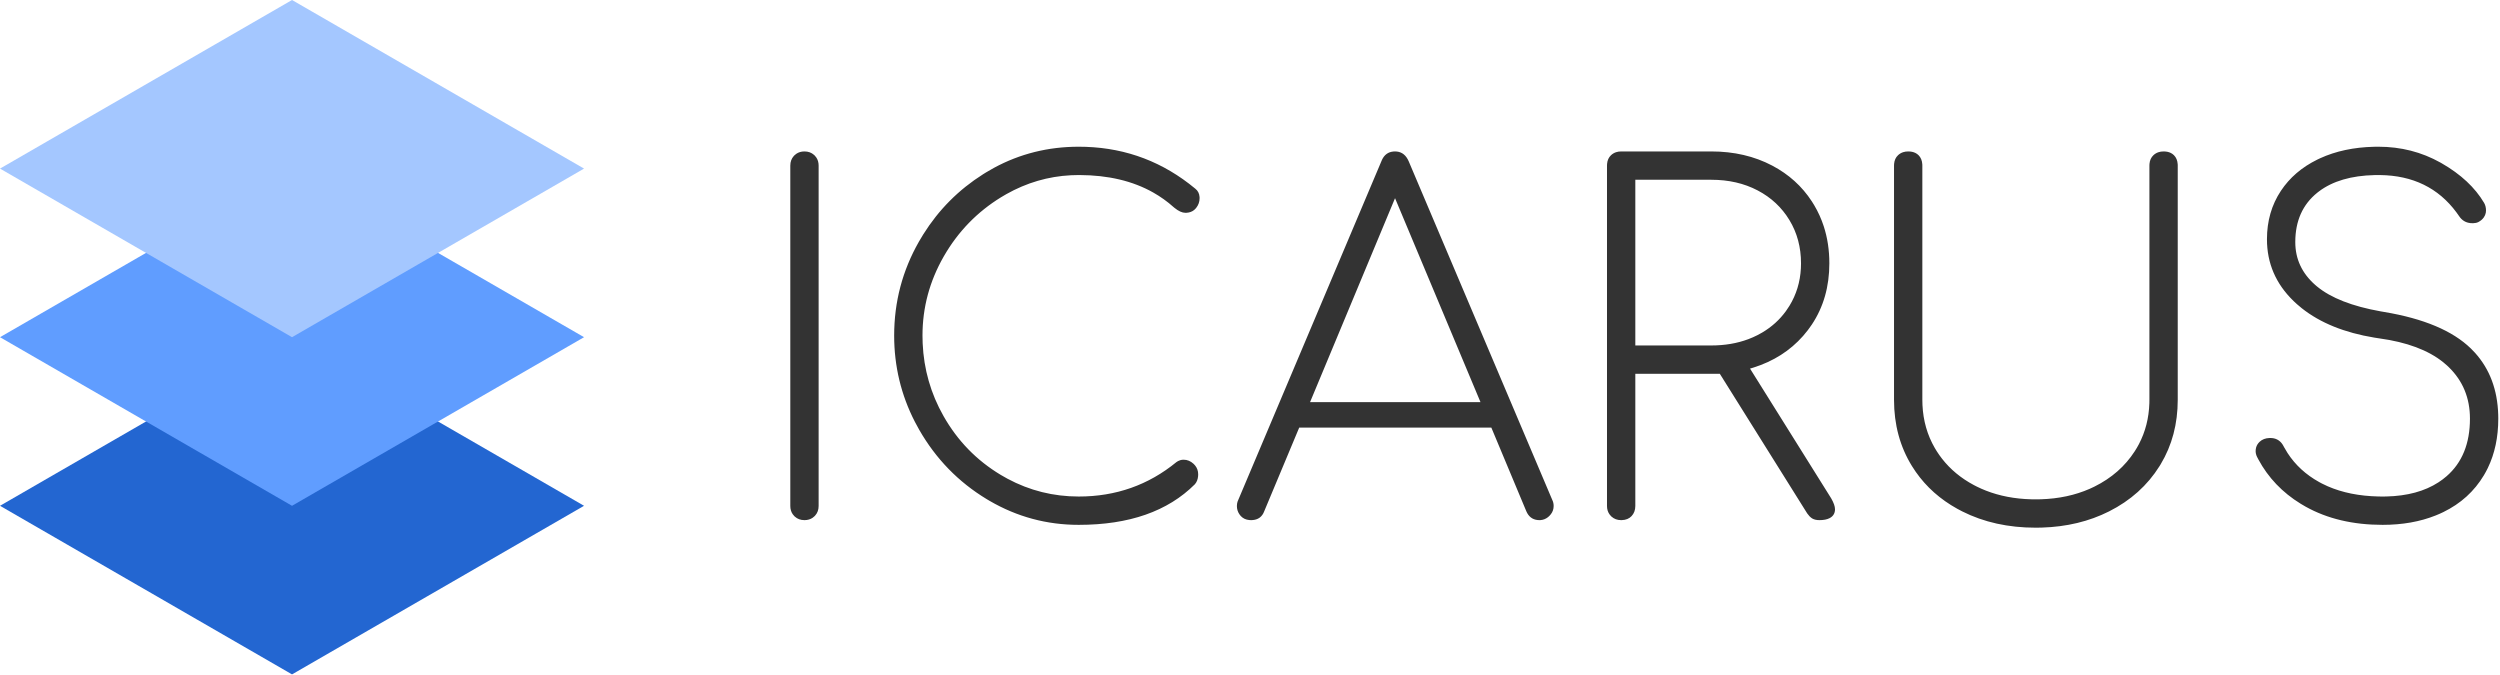
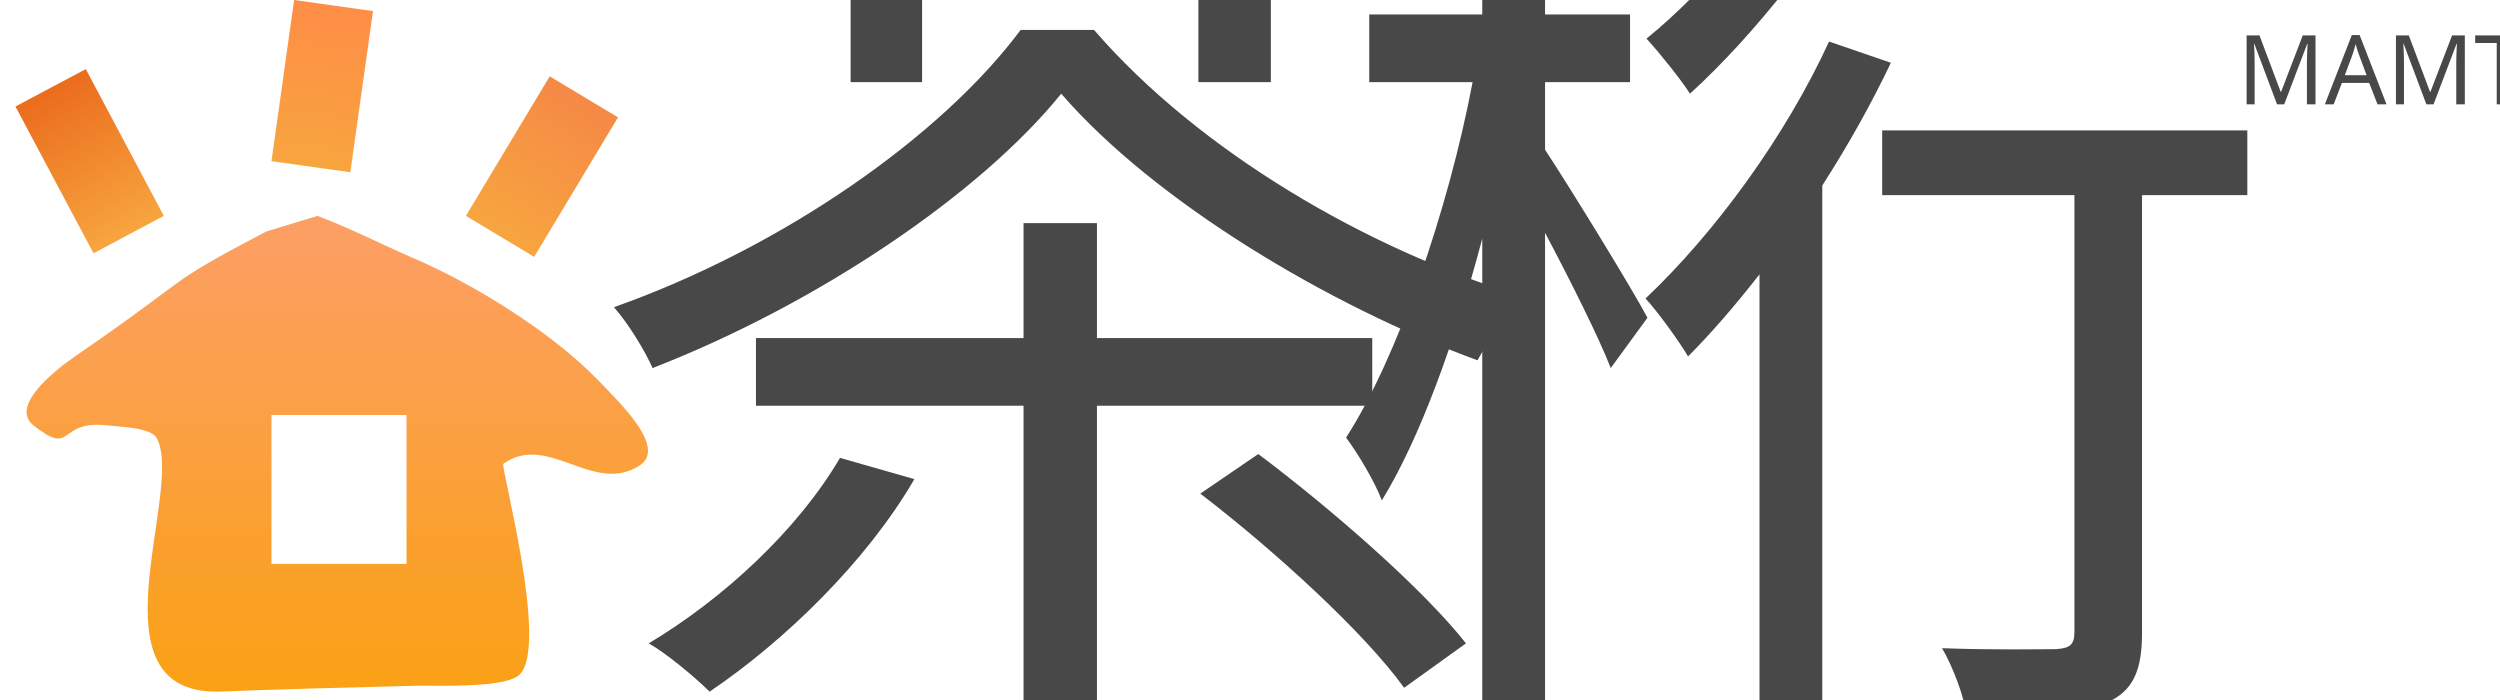
- <svg xmlns="http://www.w3.org/2000/svg" version="1.1" width="949" height="256" viewbox="0 0 949 256">
-   <path fill="#2366d1" d="M110.851 128L221.703 192L110.851 256L0 192Z" />
-   <path fill="#609dff" d="M110.851 64L221.703 128L110.851 192L0 128Z" />
-   <path fill="#a4c7ff" d="M110.851 0L221.703 64L110.851 128L0 64Z" />
-   <g transform="translate(300, 55.695), scale(0.7)" fill="#333">
-     <path d="M 613.888 10.24 L 613.888 137.216 A 60.705 60.705 0 0 0 613.954 140.055 Q 614.553 152.847 620.602 163.316 A 50.135 50.135 0 0 0 621.696 165.12 A 51.598 51.598 0 0 0 624.562 169.185 Q 631.357 177.897 641.762 183.449 A 63.11 63.11 0 0 0 643.456 184.32 A 61.649 61.649 0 0 0 648.369 186.492 Q 659.467 190.833 672.846 191.198 A 90.809 90.809 0 0 0 675.328 191.232 A 90.563 90.563 0 0 0 678.104 191.19 Q 692.78 190.74 704.7 185.489 A 61.259 61.259 0 0 0 707.2 184.32 Q 721.152 177.408 729.088 165.12 A 49.502 49.502 0 0 0 731.322 161.299 Q 736.63 151.203 736.997 139.036 A 60.335 60.335 0 0 0 737.024 137.216 L 737.024 10.24 A 10.857 10.857 0 0 1 737.062 9.315 Q 737.313 6.384 739.2 4.608 A 7.256 7.256 0 0 1 741.925 2.981 Q 743.196 2.56 744.704 2.56 Q 746.956 2.56 748.602 3.369 A 6.472 6.472 0 0 1 750.336 4.608 Q 752.167 6.439 752.361 9.499 A 11.729 11.729 0 0 1 752.384 10.24 L 752.384 137.216 Q 752.384 156.807 743.135 172.194 A 64.077 64.077 0 0 1 742.528 173.184 Q 732.672 188.928 715.136 197.76 Q 698.912 205.931 678.635 206.543 A 109.71 109.71 0 0 1 675.328 206.592 Q 653.056 206.592 635.52 197.76 A 77.835 77.835 0 0 1 632.828 196.338 Q 618.963 188.661 610.337 176.346 A 65.778 65.778 0 0 1 608.256 173.184 Q 598.528 157.44 598.528 137.216 L 598.528 10.24 A 10.857 10.857 0 0 1 598.566 9.315 Q 598.817 6.384 600.704 4.608 A 7.256 7.256 0 0 1 603.429 2.981 Q 604.7 2.56 606.208 2.56 Q 608.46 2.56 610.106 3.369 A 6.472 6.472 0 0 1 611.84 4.608 Q 613.671 6.439 613.865 9.499 A 11.729 11.729 0 0 1 613.888 10.24 Z M 895.488 8.96 A 69.507 69.507 0 0 0 894.88 8.615 Q 879.509 0 861.184 0 A 100.005 100.005 0 0 0 858.79 0.028 Q 842.342 0.422 829.568 6.272 A 61.75 61.75 0 0 0 828.078 6.979 Q 815.456 13.172 808.32 23.936 Q 800.768 35.328 800.768 50.176 Q 800.768 69.697 815.175 83.659 A 59.222 59.222 0 0 0 817.024 85.376 A 60.63 60.63 0 0 0 819.68 87.606 Q 834.727 99.526 859.059 103.529 A 133.91 133.91 0 0 0 861.696 103.936 Q 884.116 107.004 896.419 116.925 A 41.61 41.61 0 0 1 898.432 118.656 A 43.592 43.592 0 0 1 899.28 119.455 Q 910.848 130.653 910.848 147.456 Q 910.848 167.68 898.176 178.688 A 39.281 39.281 0 0 1 893.72 182.034 Q 882.522 189.266 865.531 189.672 A 85.481 85.481 0 0 1 863.488 189.696 A 102.18 102.18 0 0 1 861.3 189.673 Q 845.567 189.336 833.654 184.112 A 55.097 55.097 0 0 1 830.592 182.656 A 56.619 56.619 0 0 1 829.066 181.842 Q 818.274 175.871 811.94 166.114 A 47.528 47.528 0 0 1 809.984 162.816 A 12.115 12.115 0 0 0 809.808 162.46 Q 807.734 158.428 803.571 158.002 A 9.942 9.942 0 0 0 802.56 157.952 A 12.194 12.194 0 0 0 802.217 157.957 Q 798.871 158.051 796.8 160 A 7.449 7.449 0 0 0 796.119 160.731 Q 794.934 162.191 794.688 164.094 A 8.003 8.003 0 0 0 794.624 165.12 A 6.218 6.218 0 0 0 794.708 166.137 Q 794.803 166.708 795.004 167.28 A 7.895 7.895 0 0 0 795.392 168.192 A 65.044 65.044 0 0 0 796.099 169.546 Q 804.091 184.419 819.055 193.615 A 74.4 74.4 0 0 0 821.76 195.2 Q 839.424 205.056 863.488 205.056 Q 879.548 205.056 892.299 199.951 A 62.036 62.036 0 0 0 896.384 198.144 Q 910.592 191.232 918.4 178.176 A 51.186 51.186 0 0 0 920.533 174.225 Q 926.208 162.515 926.208 147.456 A 72.811 72.811 0 0 0 926.178 145.354 Q 925.592 125.061 913.589 111.755 A 49.8 49.8 0 0 0 911.36 109.44 Q 896.512 94.976 864.256 89.6 A 157.882 157.882 0 0 1 862.446 89.288 Q 839.242 85.142 827.904 75.776 A 41.218 41.218 0 0 1 826.977 74.987 Q 816.128 65.472 816.128 51.712 A 49.293 49.293 0 0 1 816.128 51.578 Q 816.175 34.522 828.032 24.96 A 35.234 35.234 0 0 1 828.891 24.289 Q 840.118 15.794 859.213 15.381 A 91.194 91.194 0 0 1 861.184 15.36 A 73.044 73.044 0 0 1 862.037 15.365 Q 888.747 15.677 903.514 35.593 A 59.37 59.37 0 0 1 904.96 37.632 Q 907.22 41.022 911.076 41.419 A 10.261 10.261 0 0 0 912.128 41.472 A 14.543 14.543 0 0 0 912.743 41.459 Q 914.336 41.392 915.2 40.96 A 10.655 10.655 0 0 0 915.336 40.891 Q 916.348 40.366 917.135 39.681 A 7.607 7.607 0 0 0 918.4 38.272 Q 919.197 37.122 919.442 35.787 A 6.761 6.761 0 0 0 919.552 34.56 Q 919.552 32.256 918.528 30.464 Q 911.104 17.92 895.488 8.96 Z M 160.311 0.068 A 110.648 110.648 0 0 0 156.416 0 Q 131.565 0 110.402 11.483 A 99.343 99.343 0 0 0 106.112 13.952 A 109.009 109.009 0 0 0 104.543 14.926 Q 84.677 27.489 72.14 47.479 A 111.393 111.393 0 0 0 69.76 51.456 Q 56.32 75.008 56.32 102.4 Q 56.32 127.331 67.56 149.187 A 107.592 107.592 0 0 0 69.888 153.472 Q 83.456 177.152 106.496 191.104 A 103.444 103.444 0 0 0 108.082 192.045 Q 130.459 205.056 156.416 205.056 Q 197.376 205.056 219.392 183.04 Q 220.918 181.296 221.145 178.624 A 11.364 11.364 0 0 0 221.184 177.664 Q 221.184 174.906 219.514 172.852 A 8.614 8.614 0 0 0 218.752 172.032 A 10.501 10.501 0 0 0 218.638 171.925 Q 216.248 169.728 213.248 169.728 A 6.244 6.244 0 0 0 211.549 169.961 Q 210.906 170.141 210.291 170.463 A 7.508 7.508 0 0 0 209.408 171.008 Q 186.624 189.696 156.416 189.696 Q 135.765 189.696 117.743 180.022 A 87.237 87.237 0 0 1 114.048 177.92 Q 94.464 166.144 83.072 146.048 Q 72.704 127.758 71.772 106.604 A 95.549 95.549 0 0 1 71.68 102.4 Q 71.68 79.616 83.2 59.52 A 97.348 97.348 0 0 1 83.35 59.26 Q 94.847 39.346 114.304 27.392 A 88.056 88.056 0 0 1 117.155 25.713 Q 133.663 16.406 152.218 15.466 A 82.911 82.911 0 0 1 156.416 15.36 A 117.212 117.212 0 0 1 156.817 15.361 Q 180.184 15.441 196.829 24.848 A 63.01 63.01 0 0 1 207.872 32.768 A 23.034 23.034 0 0 0 208.339 33.158 Q 211.641 35.84 214.272 35.84 A 9.974 9.974 0 0 0 214.911 35.82 Q 217.343 35.664 219.009 34.296 A 6.873 6.873 0 0 0 219.904 33.408 A 9.994 9.994 0 0 0 220.133 33.126 Q 221.952 30.799 221.952 27.904 A 8.988 8.988 0 0 0 221.929 27.259 Q 221.724 24.398 219.648 22.784 A 110.881 110.881 0 0 0 219.543 22.697 Q 193.686 1.244 160.311 0.068 Z M 551.168 198.4 L 504.064 123.136 L 499.456 123.136 L 458.24 123.136 L 458.24 194.816 Q 458.24 198.144 456.192 200.32 Q 454.232 202.403 450.865 202.492 A 11.487 11.487 0 0 1 450.56 202.496 Q 447.452 202.496 445.349 200.598 A 7.871 7.871 0 0 1 445.056 200.32 A 7.525 7.525 0 0 1 444.182 199.275 Q 442.889 197.403 442.88 194.85 A 10.179 10.179 0 0 1 442.88 194.816 L 442.88 10.24 A 10.857 10.857 0 0 1 442.918 9.315 Q 443.169 6.384 445.056 4.608 A 7.256 7.256 0 0 1 447.781 2.981 Q 449.052 2.56 450.56 2.56 L 499.456 2.56 Q 517.888 2.56 532.48 10.24 Q 545.954 17.332 553.971 29.662 A 58.968 58.968 0 0 1 555.264 31.744 A 56.737 56.737 0 0 1 560.414 43.13 Q 563.456 52.468 563.456 63.232 Q 563.456 82.2 553.946 96.465 A 56.692 56.692 0 0 1 551.808 99.456 A 58.849 58.849 0 0 1 549.212 102.618 Q 538.621 114.637 522.253 119.779 A 72.195 72.195 0 0 1 520.448 120.32 L 564.48 190.72 Q 566.528 194.304 566.528 196.608 A 6.599 6.599 0 0 1 566.478 197.436 Q 566.253 199.208 565.035 200.395 A 5.625 5.625 0 0 1 564.352 200.96 A 6.473 6.473 0 0 1 563.547 201.443 Q 561.472 202.496 558.08 202.496 Q 555.751 202.496 554.27 201.649 A 4.911 4.911 0 0 1 553.984 201.472 Q 552.654 200.585 551.515 198.93 A 14.447 14.447 0 0 1 551.168 198.4 Z M 399.104 197.632 L 380.16 152.32 L 275.968 152.32 L 257.024 197.632 Q 255.324 202.248 250.396 202.483 A 11.297 11.297 0 0 1 249.856 202.496 A 10.258 10.258 0 0 1 248.931 202.455 Q 246.143 202.203 244.4 200.383 A 6.997 6.997 0 0 1 244.224 200.192 A 8.678 8.678 0 0 1 243.477 199.224 Q 242.176 197.264 242.176 194.816 A 7.805 7.805 0 0 1 242.282 193.521 A 7.181 7.181 0 0 1 242.944 191.488 L 320.512 7.936 A 12.196 12.196 0 0 1 320.852 7.129 Q 322.805 2.936 327.14 2.591 A 10.038 10.038 0 0 1 327.936 2.56 A 9.004 9.004 0 0 1 328.947 2.615 Q 333.29 3.106 335.36 7.936 L 413.184 191.488 Q 413.952 193.024 413.952 194.816 A 7.64 7.64 0 0 1 413.846 196.101 Q 413.457 198.383 411.648 200.192 A 9.044 9.044 0 0 1 410.871 200.886 Q 409.083 202.303 406.879 202.473 A 7.908 7.908 0 0 1 406.272 202.496 A 9.93 9.93 0 0 1 405.339 202.453 Q 400.96 202.04 399.104 197.632 Z M 15.36 10.24 L 15.36 194.816 Q 15.36 197.924 13.462 200.027 A 7.871 7.871 0 0 1 13.184 200.32 A 7.525 7.525 0 0 1 12.139 201.194 Q 10.267 202.487 7.714 202.496 A 10.179 10.179 0 0 1 7.68 202.496 Q 4.572 202.496 2.469 200.598 A 7.871 7.871 0 0 1 2.176 200.32 A 7.525 7.525 0 0 1 1.302 199.275 Q 0.009 197.403 0 194.85 A 10.179 10.179 0 0 1 0 194.816 L 0 10.24 Q 0 7.132 1.898 5.029 A 7.871 7.871 0 0 1 2.176 4.736 A 7.525 7.525 0 0 1 3.221 3.862 Q 5.093 2.569 7.646 2.56 A 10.179 10.179 0 0 1 7.68 2.56 Q 10.788 2.56 12.891 4.458 A 7.871 7.871 0 0 1 13.184 4.736 A 7.525 7.525 0 0 1 14.058 5.781 Q 15.351 7.653 15.36 10.206 A 10.179 10.179 0 0 1 15.36 10.24 Z M 281.856 138.496 L 374.272 138.496 L 327.936 27.904 L 281.856 138.496 Z M 458.24 107.776 L 499.456 107.776 Q 510.418 107.776 519.519 104.362 A 48.175 48.175 0 0 0 524.544 102.144 A 47.471 47.471 0 0 0 527.059 100.761 Q 534.75 96.219 539.878 89.183 A 43.678 43.678 0 0 0 541.824 86.272 Q 547.436 77.109 548.027 65.896 A 50.673 50.673 0 0 0 548.096 63.232 Q 548.096 50.176 541.824 39.808 Q 535.552 29.44 524.544 23.68 Q 513.536 17.92 499.456 17.92 L 458.24 17.92 L 458.24 107.776 Z" vector-effect="non-scaling-stroke" />
+ <svg xmlns="http://www.w3.org/2000/svg" width="647px" height="181px" viewBox="0 0 647 181" version="1.1">
+   <defs>
+     <linearGradient x1="50%" y1="100%" x2="50%" y2="0%" id="linearGradient-1">
+       <stop stop-color="#F7A53F" offset="0%" />
+       <stop stop-color="#EB6C1D" offset="100%" />
+     </linearGradient>
+     <linearGradient x1="50%" y1="100%" x2="50%" y2="0%" id="linearGradient-2">
+       <stop stop-color="#F7A53F" offset="0%" />
+       <stop stop-color="#F58946" offset="100%" />
+     </linearGradient>
+     <linearGradient x1="50%" y1="100%" x2="50%" y2="0%" id="linearGradient-3">
+       <stop stop-color="#F7A53F" offset="0%" />
+       <stop stop-color="#FF8D46" offset="100%" />
+     </linearGradient>
+     <linearGradient x1="50%" y1="0%" x2="50%" y2="100%" id="linearGradient-4">
+       <stop stop-color="#FC9F66" offset="0%" />
+       <stop stop-color="#FAA115" offset="100%" />
+     </linearGradient>
+   </defs>
+   <g id="画板2" stroke="none" stroke-width="1" fill="none" fill-rule="evenodd">
+     <g id="编组" transform="translate(4, 0)">
+       <polygon id="矩形备份-3" fill="url(#linearGradient-1)" transform="translate(19.19869, 41.71365) rotate(-28) translate(-19.19869, -41.71365) " points="8.892 20.204 29.506 20.204 29.506 63.224 8.892 63.224" />
+       <polygon id="矩形备份-4" fill="url(#linearGradient-2)" transform="translate(136.2536, 43.12195) rotate(31) translate(-136.2536, -43.12195) " points="125.947 22.06 146.56 22.06 146.56 64.184 125.947 64.184" />
+       <polygon id="矩形备份-5" fill="url(#linearGradient-3)" transform="translate(79.39397, 22.29126) rotate(8) translate(-79.39397, -22.29126) " points="69.087 1.229 89.701 1.229 89.701 43.353 69.087 43.353" />
+       <path d="M78.172,55.867 C87.301,59.361 94.448,63.117 103.42,66.996 C118.225,73.399 138.424,85.595 150.837,98.449 C152.478,100.147 154.528,102.206 156.506,104.395 L156.944,104.884 C162.111,110.69 166.533,117.286 161.452,120.523 C155.948,124.029 150.505,122.464 145.103,120.554 L143.918,120.131 C137.995,118.007 132.12,115.885 126.267,120.013 C125.437,120.598 138.437,168.178 130.208,174.811 C127.296,177.16 117.865,177.469 110.673,177.484 L109.728,177.485 C107.093,177.482 104.833,177.448 103.42,177.477 C99.262,177.564 89.733,177.811 79.956,178.091 L78.524,178.132 C78.285,178.139 78.046,178.146 77.807,178.153 L76.377,178.195 C66.853,178.474 57.687,178.769 53.634,178.961 C17.98,180.65 43.756,127.211 36.624,113.474 C35.116,110.57 27.199,110.5 23.95,110.113 C10.57,108.518 15.284,118.445 4.694,110.113 C-1.381,105.332 9.228,96.47 15.726,92.008 C47.213,70.388 37.284,74.415 64.908,59.904 Z M101.21,107.395 L66.256,107.395 L66.256,145.934 L101.21,145.934 L101.21,107.395 Z" id="形状结合备份" fill="url(#linearGradient-4)" />
+     </g>
+     <text id="茶" font-family="Pangmenzhengdaoqingsongti" font-size="250" font-weight="normal" fill="#484848">
+       <tspan x="150.392" y="165.5">茶</tspan>
+     </text>
+     <text id="桁" font-family="Pangmenzhengdaoqingsongti" font-size="250" font-weight="normal" fill="#484848">
+       <tspan x="341.608" y="165.5">桁</tspan>
+     </text>
+     <text id="MAMT" font-family="HannotateSC-W5, Hannotate SC" font-size="25" font-weight="normal" fill="#484848">
+       <tspan x="579" y="27">MAMT</tspan>
+     </text>
  </g>
</svg>
